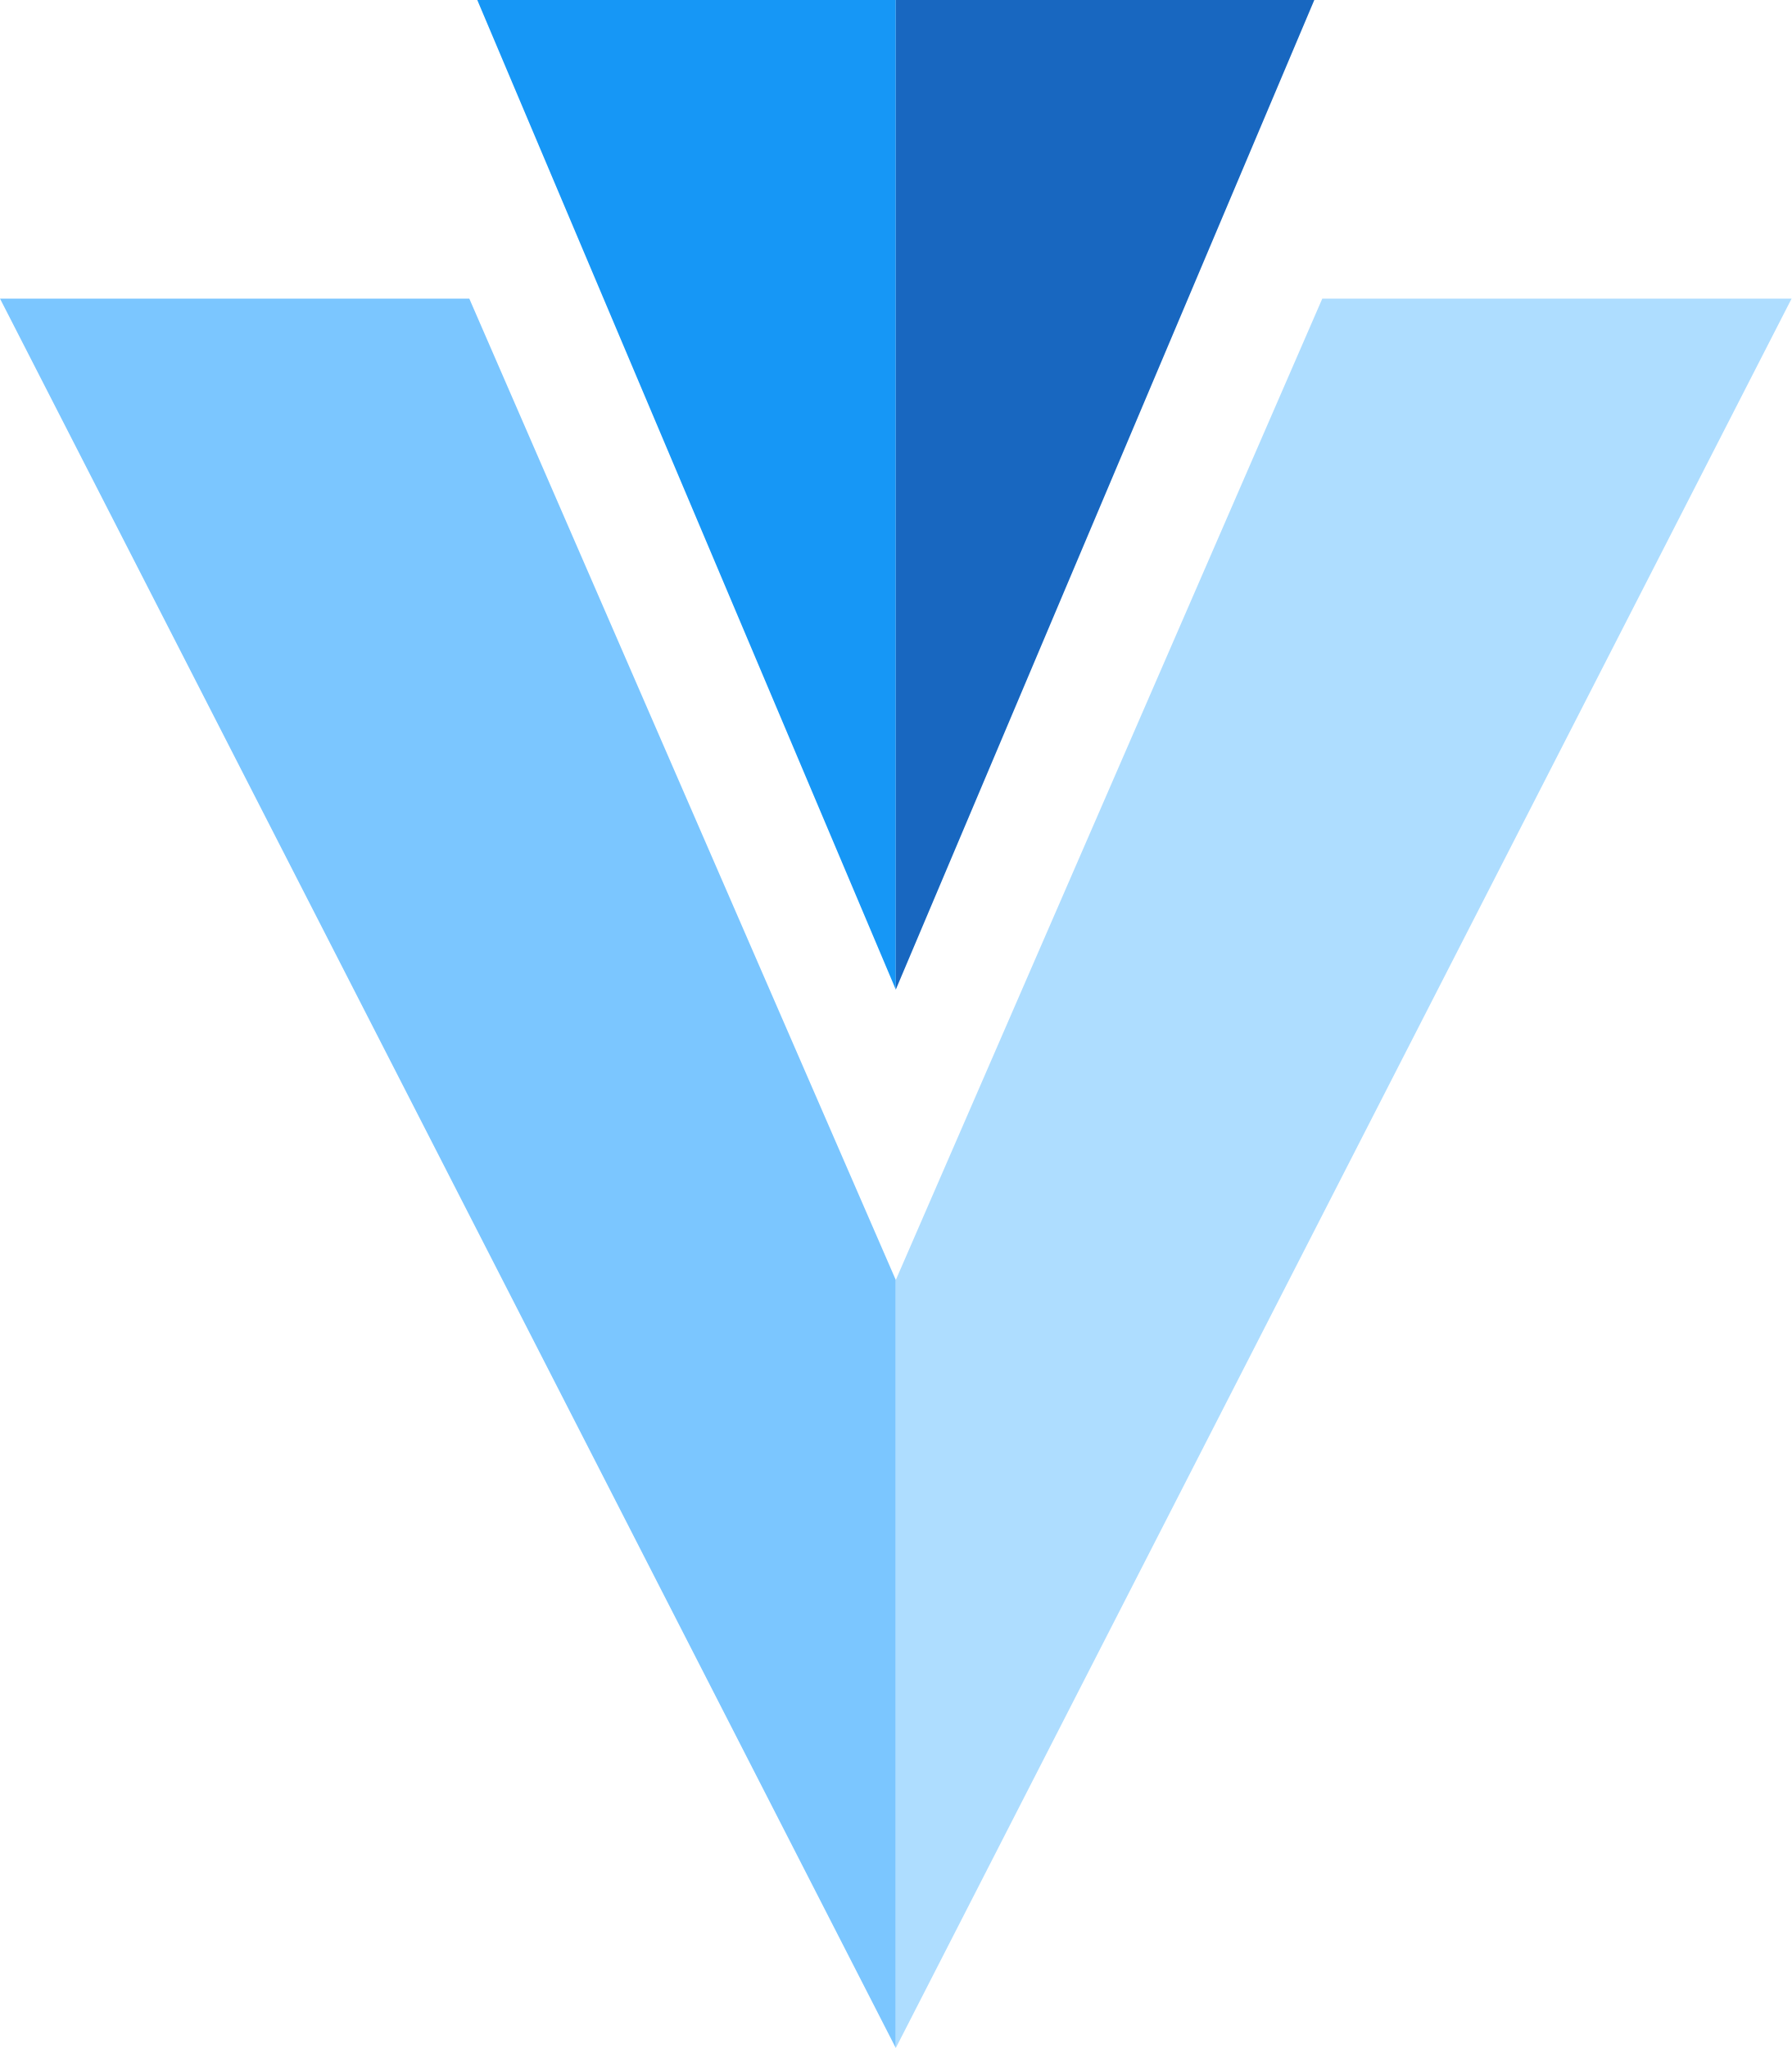
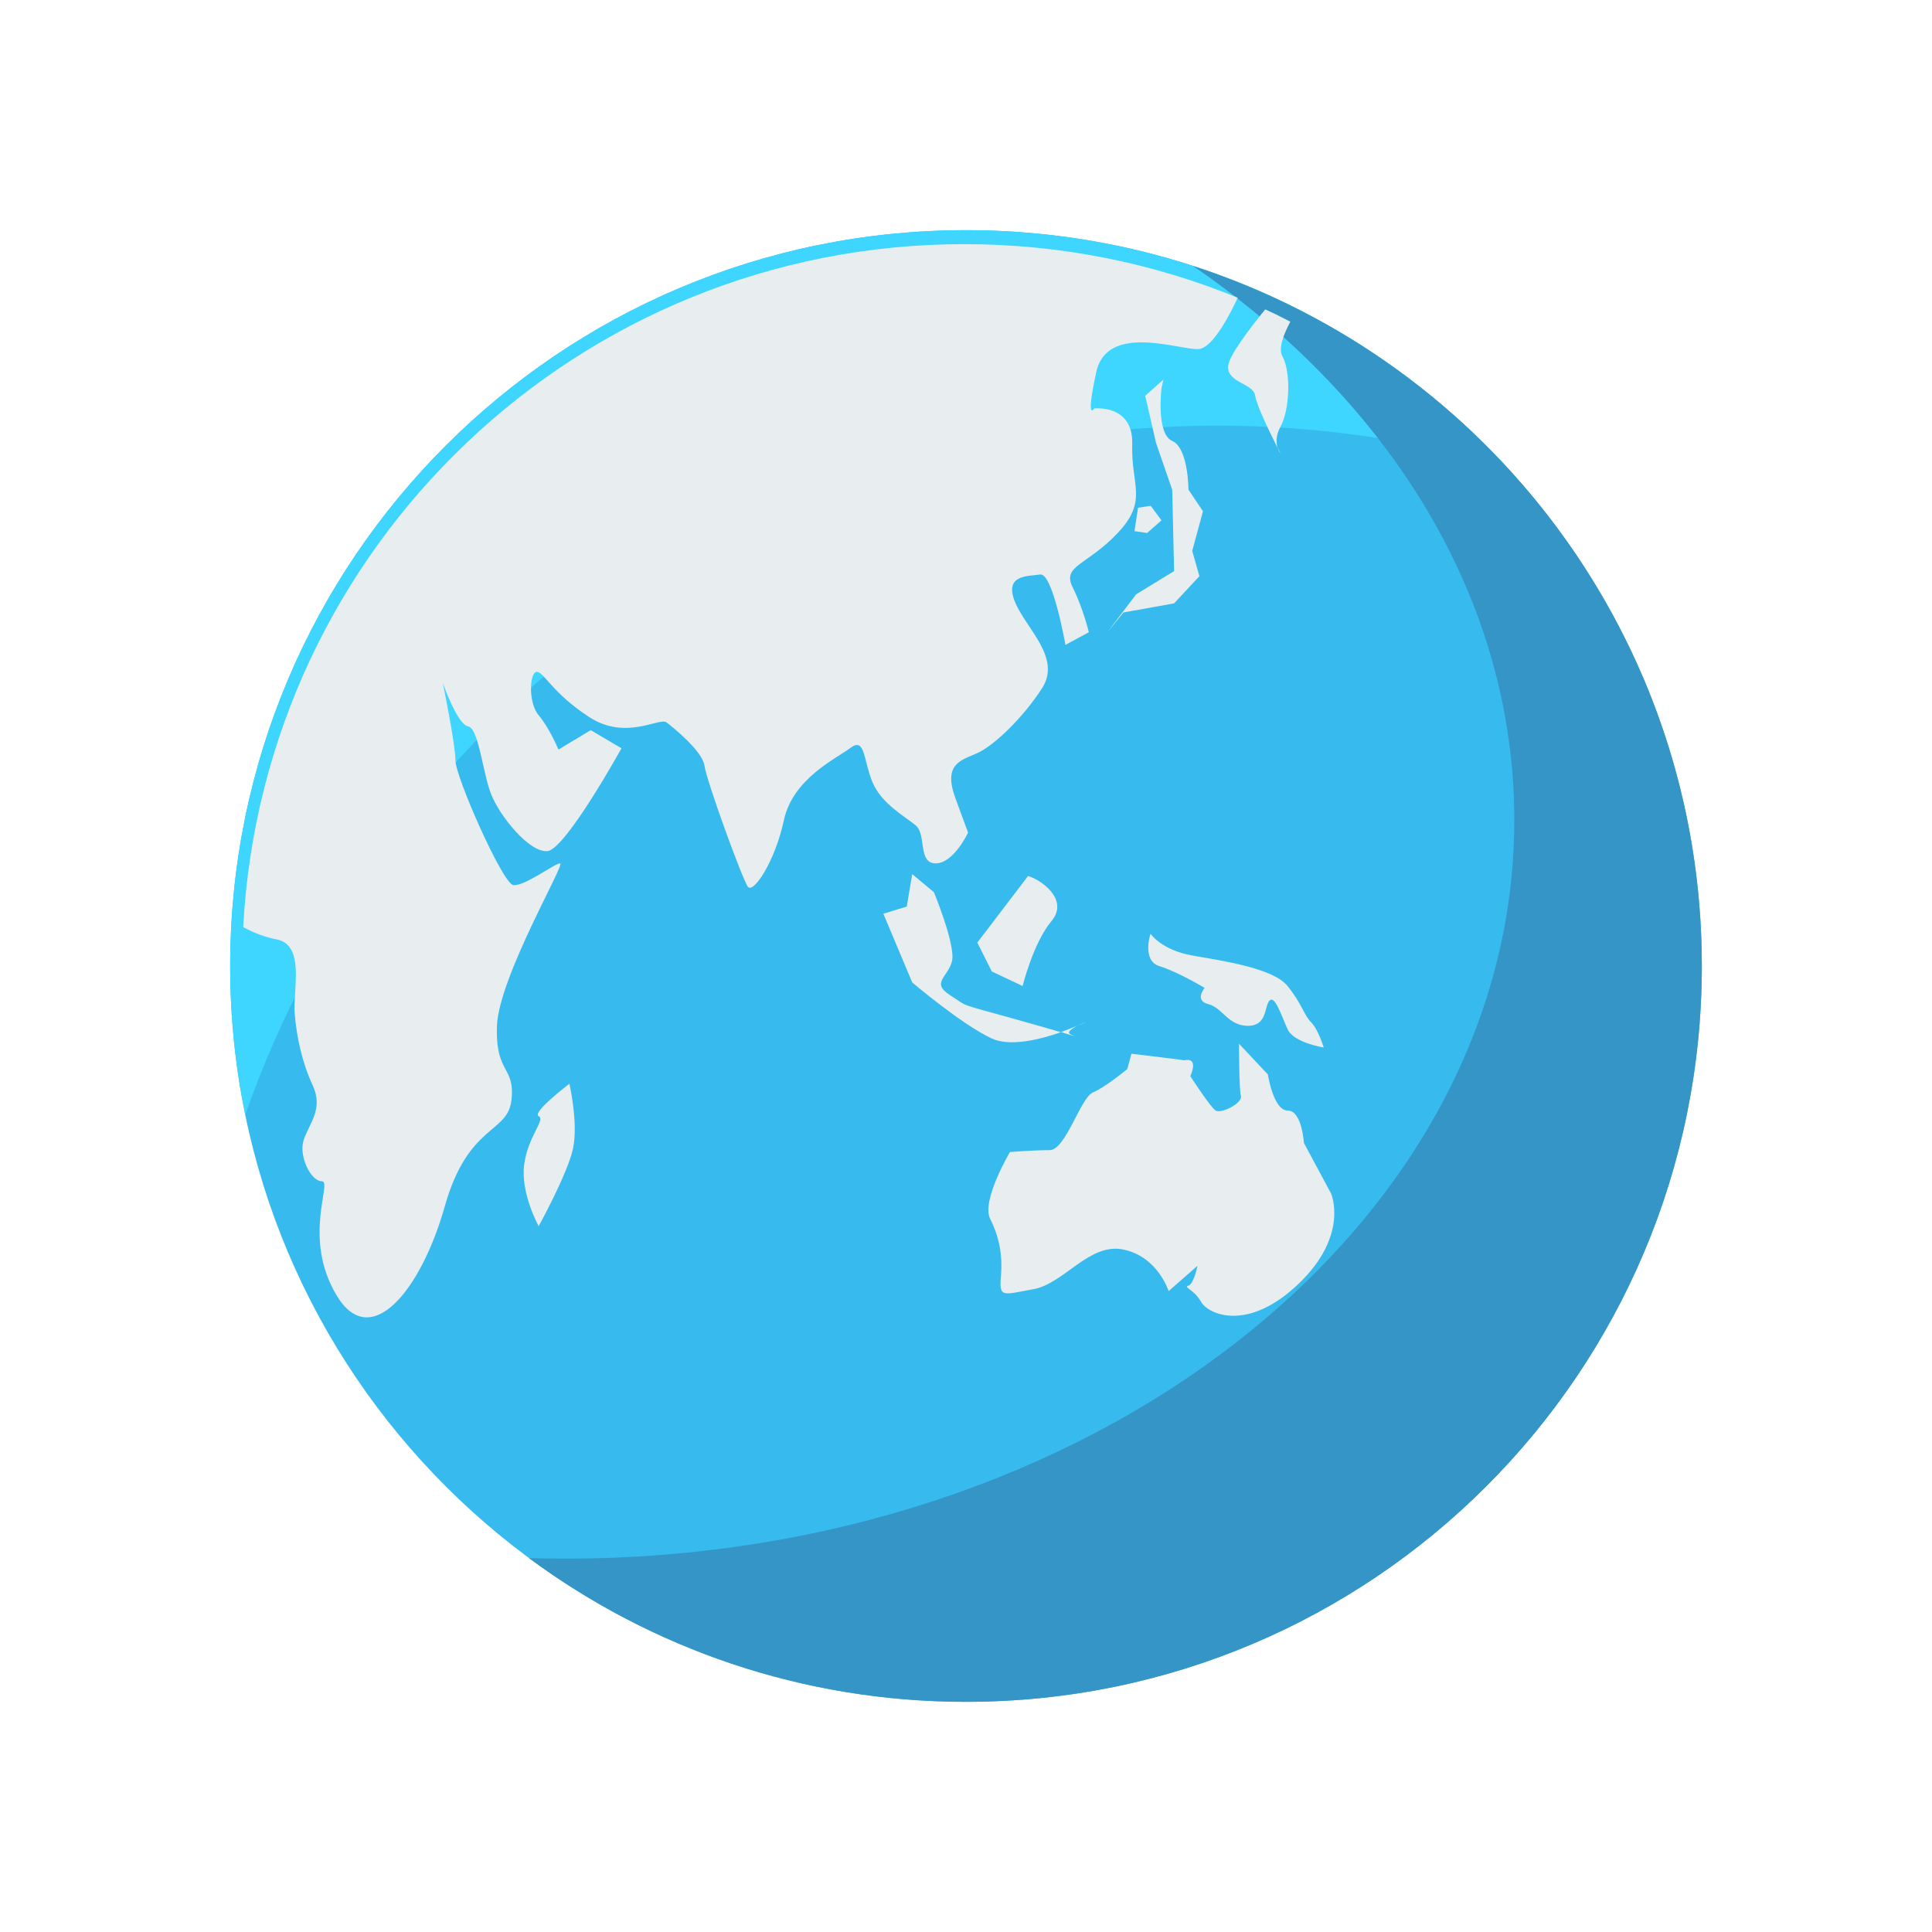
- <svg xmlns="http://www.w3.org/2000/svg" id="Layer_1" data-name="Layer 1" viewBox="0 0 87.5 100">
+ <svg xmlns="http://www.w3.org/2000/svg" t="1613108385756" class="icon" viewBox="0 0 1024 1024" version="1.1" p-id="1319" width="200" height="200">
  <defs>
-     <style>.cls-1{fill:#1697f6;}.cls-2{fill:#7bc6ff;}.cls-3{fill:#1867c0;}.cls-4{fill:#aeddff;}</style>
+     <style type="text/css" />
  </defs>
-   <polyline class="cls-1" points="43.75 0 23.31 0 43.75 48.32" />
-   <polygon class="cls-2" points="43.75 62.5 43.75 100 0 14.58 22.92 14.58 43.75 62.5" />
-   <polyline class="cls-3" points="43.75 0 64.19 0 43.75 48.32" />
-   <polygon class="cls-4" points="64.58 14.58 87.5 14.58 43.75 100 43.75 62.5 64.58 14.58" />
+   <path d="M512 512m-390 0a390 390 0 1 0 780 0 390 390 0 1 0-780 0Z" fill="#37BBEF" p-id="1320" />
+   <path d="M645.3 225.6c53.2 0 104.5 7.6 153.1 21.8C727.2 170.3 625.2 122 512 122c-215.4 0-390 174.6-390 390 0 27 2.7 53.3 8 78.8 74.6-212.7 277.1-365.2 515.3-365.2z" fill="#3ED6FF" p-id="1321" />
+   <path d="M632.4 141c104.4 71.7 170.2 176.7 170.2 293.6 0 216.2-225.1 391.5-502.8 391.5-6.5 0-13.1-0.1-19.5-0.3C345.1 873.7 425.2 902 512 902c215.4 0 390-174.6 390-390 0-173.4-113.1-320.3-269.6-371z" fill="#3495C6" p-id="1322" />
+   <path d="M638.5 523.6s-14.4-8.6-23.9-11.5c-9.6-2.9-4.8-17.2-4.8-17.2s5.7 8.6 22 11.5 43.1 6.7 50.7 16.3c7.7 9.6 8.6 15.3 12.4 19.1 3.8 3.8 6.7 13.4 6.7 13.4s-15.8-2.5-19.1-9.6c-3.3-7.1-6.7-18.2-9.6-15.3-2.9 2.9-1 13.4-11.5 13.4s-13.4-9.6-21-11.5-1.9-8.6-1.9-8.6z m-43-199l26.8-4.8 13.4-14.4-3.8-13.4 5.7-21-7.7-11.5s0-22-8.6-25.8-5.7-27.7-5.7-27.7l1-4.8-9.6 8.6 5.7 24.9 8.6 24.9 1 43.1-20.1 12.3-15.3 20.1 8.6-10.5z m20.1-48.8l-5.7-7.7-6.7 1-1.9 12.4 6.7 1 7.6-6.7z m75.5 330s-1-17.2-8.6-17.2-10.5-19.1-10.5-19.1l-15.3-16.3s0 23.9 1 27.7c1 3.8-10.5 9.6-13.4 7.7-2.9-1.9-13.4-18.2-13.4-18.2s4.3-9.1-1.9-8.6c-0.6 0-1 0.1-1.2 0.2-1.5-0.2-4.1-0.6-8.3-1.1l-19.8-2.4-2.2 8.1s-11.5 9.6-18.2 12.4c-6.7 2.9-14.4 30.6-23 30.6s-21 1-21 1-15.3 25.8-10.5 35.4c4.8 9.6 6.7 19.1 5.7 30.6s1 9.6 17.2 6.7c16.3-2.9 29.7-24.9 47.8-21 18.2 3.8 23.9 22 23.9 22l15.3-13.4s-1.9 9.6-4.8 10.5 2.9 1.9 6.7 8.6c3.8 6.7 24.8 16.2 51.7-9.6 26.9-25.7 17.2-47.8 17.2-47.8l-14.4-26.8z m-420-22.9c1.9-18.2-8.6-13.4-7.7-39.2 1-25.8 36.4-86.1 33.5-86.1-2.9 0-19.1 12.4-24.9 11.5-5.7-1-30.6-57.4-30.6-66 0-8.6-6.7-41.1-6.7-41.1s7.7 22 13.4 23 7.7 24.9 12.4 36.4 20.1 30.6 29.7 29.7c9.6-1 39.2-54.5 39.2-54.5l-16.3-9.6-17.1 10.3s-4.8-11.5-10.5-18.2c-5.7-6.7-4.8-23-1-23s8.1 11.1 27.7 23.9c19.6 12.8 37.3 0 41.1 2.9 3.8 2.9 19.1 15.3 20.1 23 1 7.7 20.1 60.3 23 64.1 2.9 3.8 14.4-13.4 19.1-35.4 4.8-22 27.7-32.5 35.4-38.3 7.7-5.7 6.7 6.7 11.5 18.2s17.2 18.2 23 23c5.7 4.8 1 20.1 10.5 20.1 9.6 0 17.2-16.3 17.2-16.3l-6.7-18.2c-6.7-18.2 2.9-20.1 11.5-23.9 8.6-3.8 23.9-18.2 34.4-34.4 10.5-16.3-8.6-31.6-14.4-45.9-5.7-14.4 6.7-13.4 13.4-14.4s13.4 37.3 13.4 37.3l12.4-6.7s-2.9-12.4-8.6-23.9 7.7-11.5 23.9-28.7c16.3-17.2 7-25.4 7.7-46.9S580 216.5 580 216.5s-4.8 7.7 1-19.1c5.7-26.8 45-11.5 54.5-12.4 7.5-0.8 16.9-19.3 20.5-27.2-44.7-18.3-93.7-28.4-145-28.4-204.4 0-371.4 160.2-382.1 362 4.7 2.5 10.8 5.2 17.7 6.5 15.3 2.9 8.6 26.8 9.6 39.2 1 12.4 3.8 25.8 9.6 38.3 5.7 12.4-1.9 20.1-4.8 28.7-2.9 8.6 3.8 22 9.6 22s-10.5 29.7 7.7 60.3 45-2.9 57.4-46.9c12.5-44.2 33.5-38.4 35.4-56.6zM518 499.6l7.7 15.3 16.3 7.7s5.7-23 15.3-34.4c9.6-11.5-5.7-22-12.4-23.9L518 499.6z m159.2-262.2c0.6 1.9 1.5 2.9 1.5 2.9s-0.6-1.1-1.5-2.9zM562.3 547.1c-5-1.5-13.1-3.8-25.2-7.2-30.6-8.6-23-5.7-33.5-12.4s-1-9.6 1-18.2c1.9-8.6-9.6-36.4-9.6-36.4l-11.5-9.6-2.9 17.2-12.4 3.8 15.3 36.4s25.8 22 42.1 29.7c9.7 4.5 25.5 0.6 36.7-3.3zM285.5 649.9s15.3-27.7 18.2-41.1c2.9-13.4-1.9-34.4-1.9-34.4s-20.1 15.3-16.3 17.2c3.8 1.9-5.7 10.5-7.7 25.8-1.9 15.2 7.7 32.5 7.7 32.5zM670.6 164c-8.4 10.3-19.7 25.1-19.7 30.5 0 8.6 13.4 8.6 14.4 15.3 0.7 5.2 8.6 21.1 11.9 27.7-0.8-2.5-1.2-6.5 1.5-11.4 4.8-8.6 5.7-28.7 1-37.3-2.3-4.1 0.6-11.5 4.2-18.3-4.4-2.3-8.8-4.5-13.3-6.5z m-99.5 379.7c2.7-1.1 4.3-1.9 4.3-1.9s-2.2 0.8-4.3 1.9z m-3.4 4.7c-2.8-1.1 0.3-3.2 3.4-4.8-2.3 1-5.3 2.2-8.8 3.4 7.7 2.4 8.3 2.6 5.4 1.4z" fill="#E8EEEF" p-id="1323" />
</svg>
